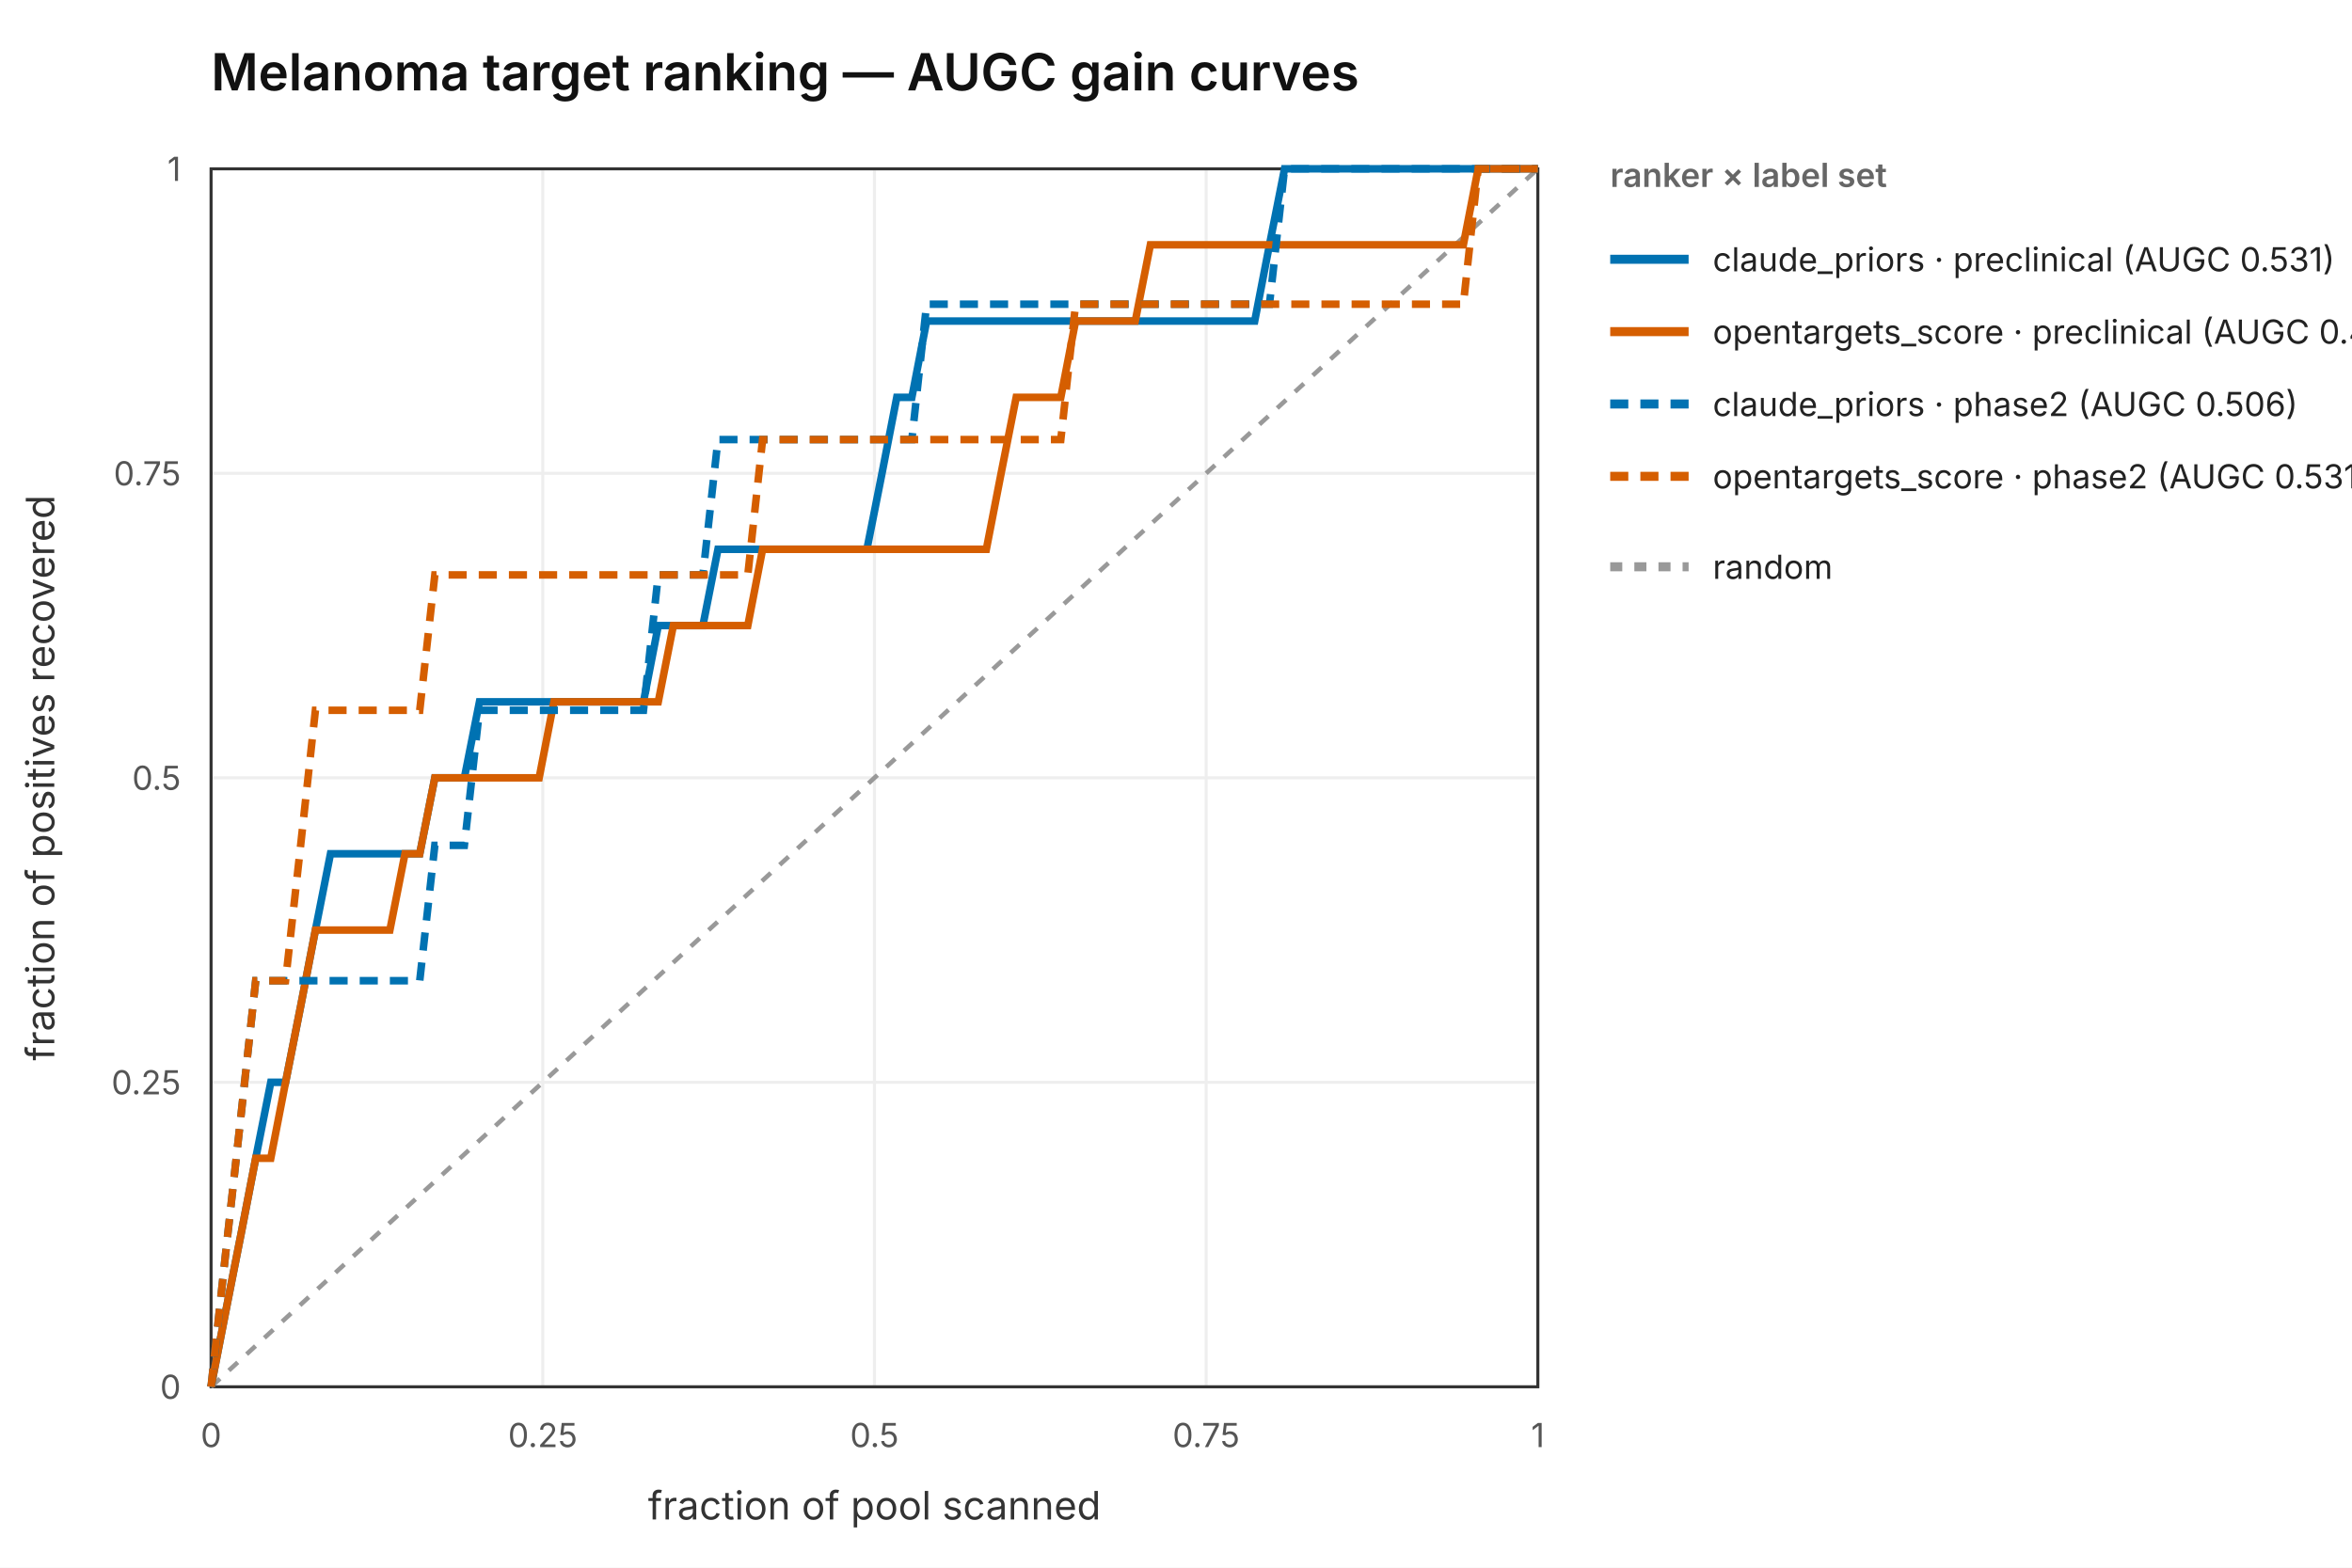
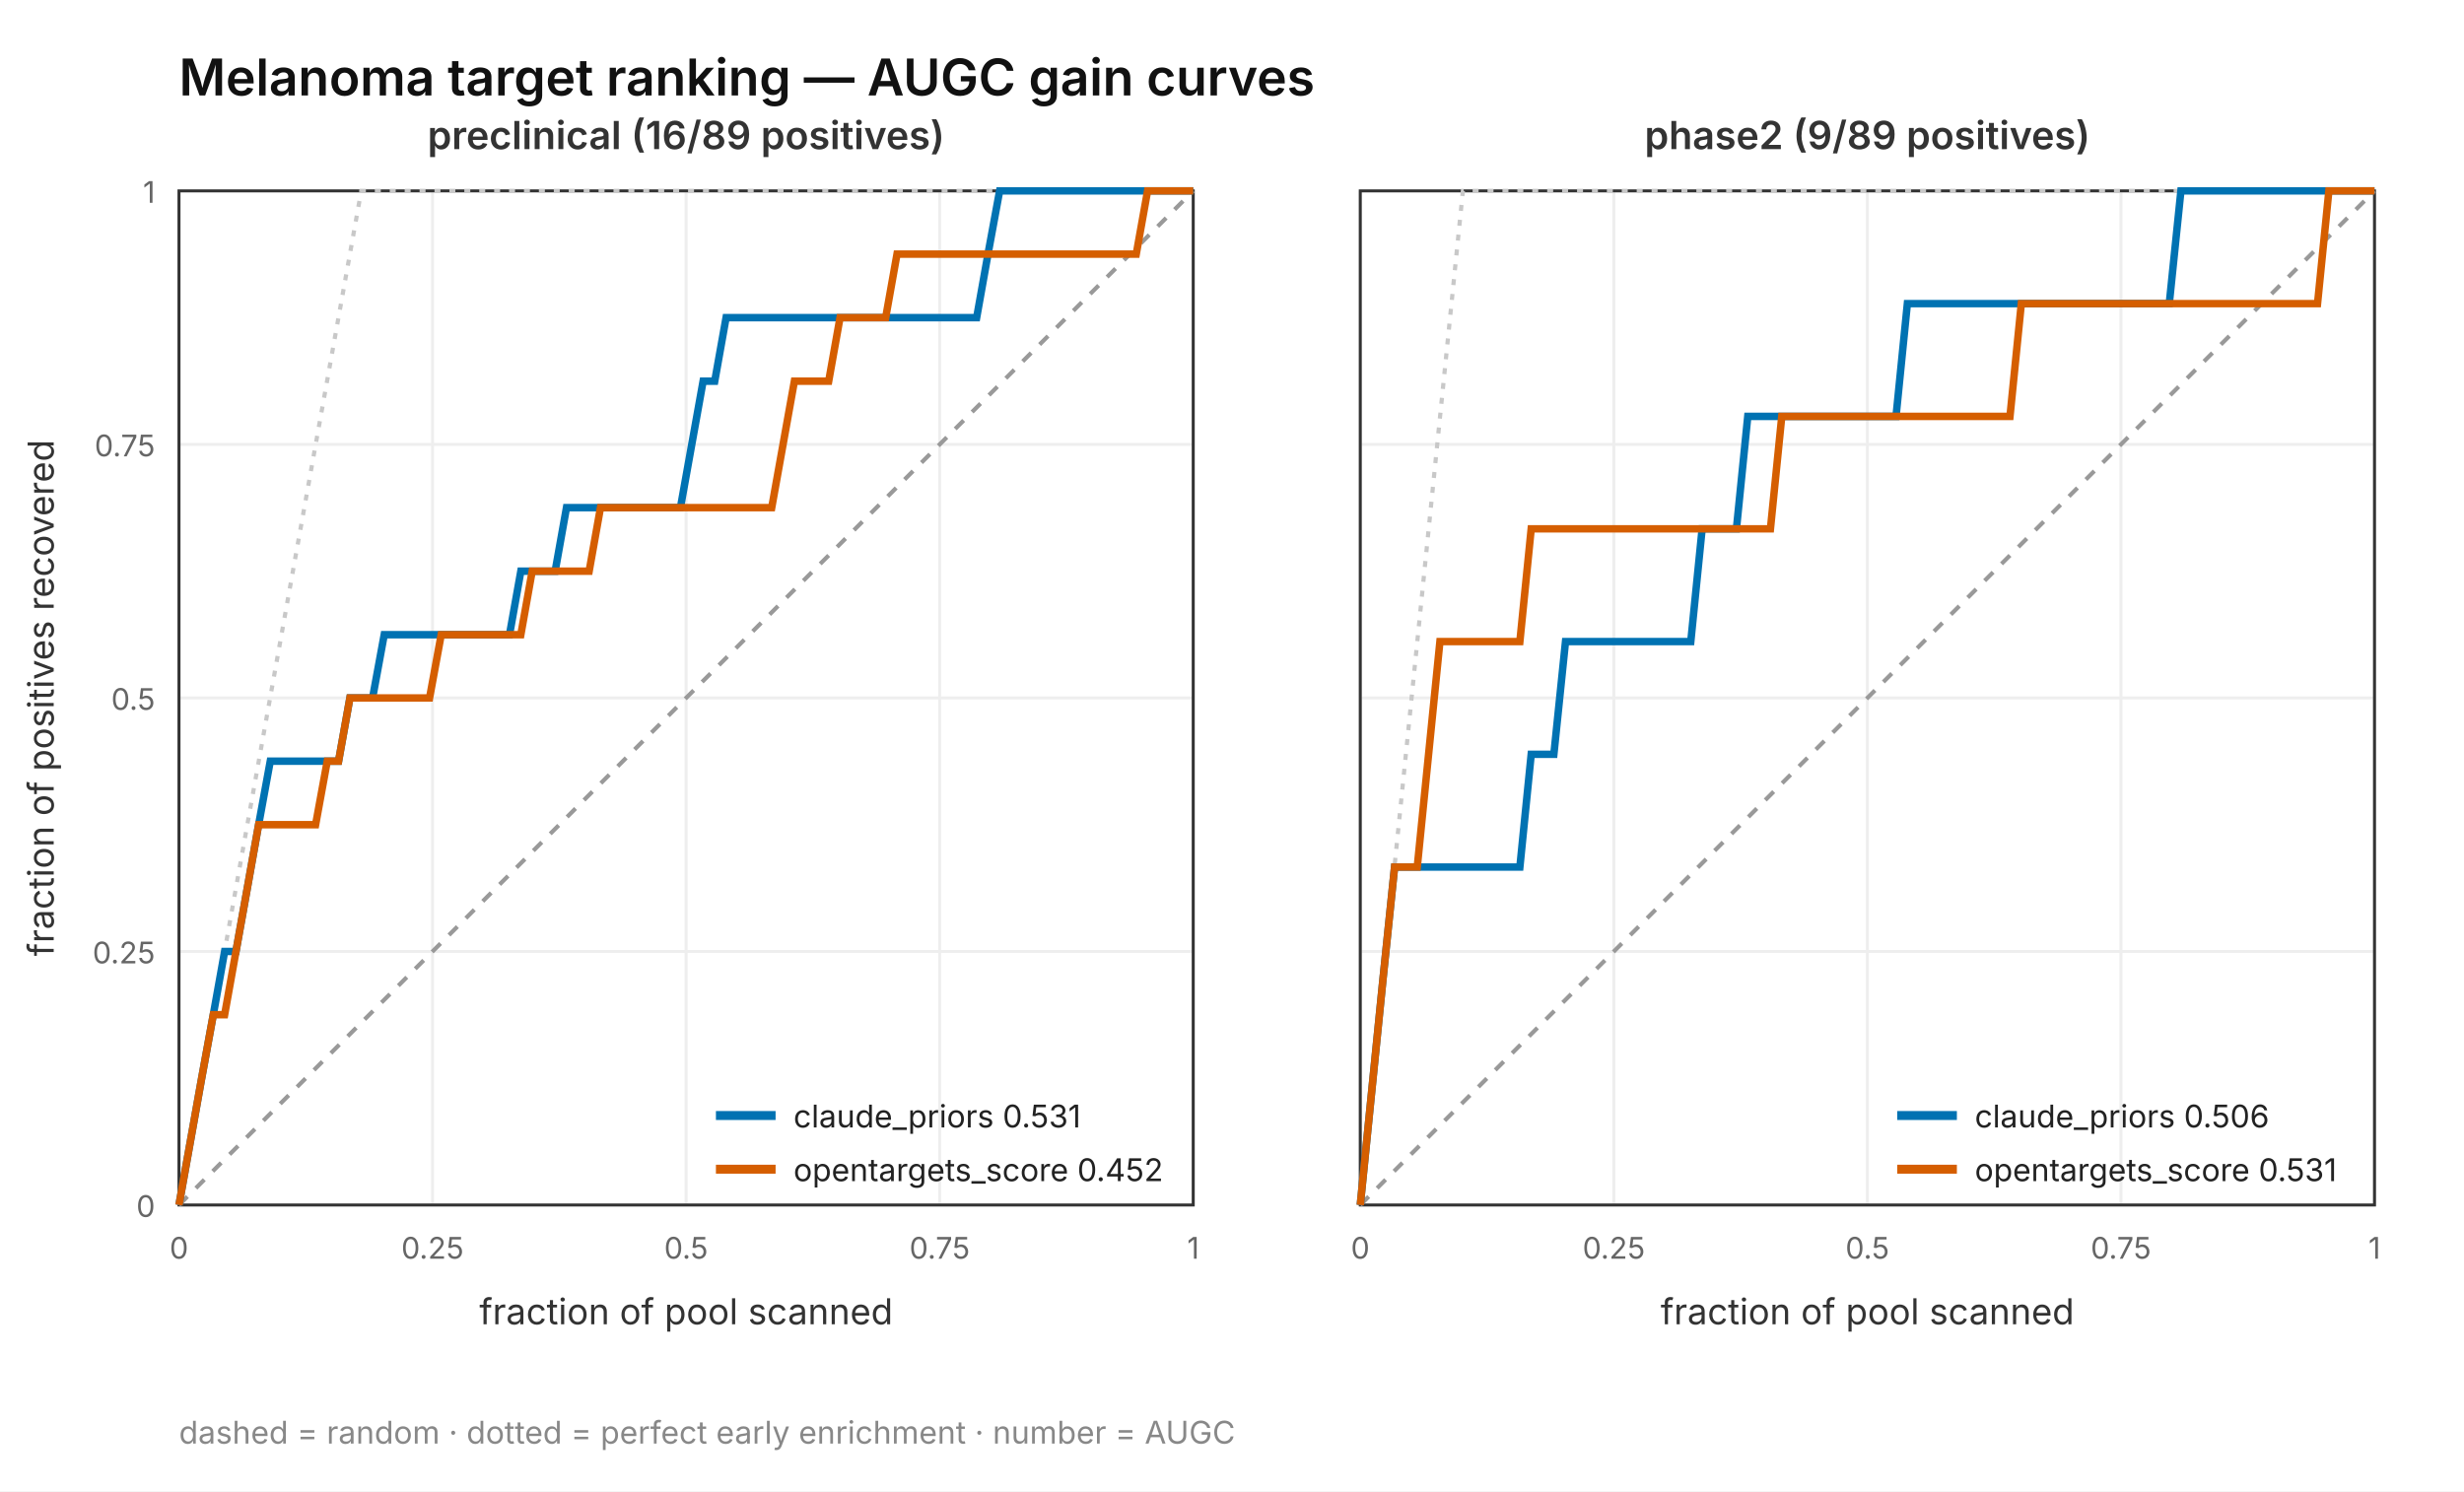
- <svg xmlns="http://www.w3.org/2000/svg" width="780" height="520" viewBox="0 0 780 520" font-family="system-ui,-apple-system,sans-serif">
-   <rect width="780" height="520" fill="white" />
-   <text x="70" y="30" font-size="17" font-weight="600" fill="#111">Melanoma target ranking — AUGC gain curves</text>
-   <line x1="70.0" y1="56" x2="70.0" y2="460" stroke="#eee" stroke-width="1" />
-   <line x1="70" y1="460.0" x2="510" y2="460.0" stroke="#eee" stroke-width="1" />
-   <text x="70.0" y="480" font-size="11" text-anchor="middle" fill="#555">0</text>
-   <text x="60" y="464.0" font-size="11" text-anchor="end" fill="#555">0</text>
-   <line x1="180.0" y1="56" x2="180.0" y2="460" stroke="#eee" stroke-width="1" />
-   <line x1="70" y1="359.0" x2="510" y2="359.0" stroke="#eee" stroke-width="1" />
-   <text x="180.0" y="480" font-size="11" text-anchor="middle" fill="#555">0.25</text>
-   <text x="60" y="363.0" font-size="11" text-anchor="end" fill="#555">0.25</text>
-   <line x1="290.0" y1="56" x2="290.0" y2="460" stroke="#eee" stroke-width="1" />
-   <line x1="70" y1="258.0" x2="510" y2="258.0" stroke="#eee" stroke-width="1" />
-   <text x="290.0" y="480" font-size="11" text-anchor="middle" fill="#555">0.5</text>
-   <text x="60" y="262.0" font-size="11" text-anchor="end" fill="#555">0.5</text>
-   <line x1="400.0" y1="56" x2="400.0" y2="460" stroke="#eee" stroke-width="1" />
-   <line x1="70" y1="157.0" x2="510" y2="157.0" stroke="#eee" stroke-width="1" />
-   <text x="400.0" y="480" font-size="11" text-anchor="middle" fill="#555">0.75</text>
-   <text x="60" y="161.0" font-size="11" text-anchor="end" fill="#555">0.75</text>
-   <line x1="510.0" y1="56" x2="510.0" y2="460" stroke="#eee" stroke-width="1" />
-   <line x1="70" y1="56.0" x2="510" y2="56.0" stroke="#eee" stroke-width="1" />
-   <text x="510.0" y="480" font-size="11" text-anchor="middle" fill="#555">1</text>
-   <text x="60" y="60.0" font-size="11" text-anchor="end" fill="#555">1</text>
-   <rect x="70" y="56" width="440" height="404" fill="none" stroke="#333" stroke-width="1" />
-   <text x="290.0" y="504" font-size="13" text-anchor="middle" fill="#333">fraction of pool scanned</text>
-   <text x="18" y="258.0" font-size="13" text-anchor="middle" fill="#333" transform="rotate(-90 18 258.0)">fraction of positives recovered</text>
-   <path d="M70.0,460.0 L510.0,56.0" fill="none" stroke="#999" stroke-width="1.5" stroke-dasharray="4 4" />
-   <path d="M70.0,460.0 L74.9,434.8 L79.9,409.5 L84.8,384.2 L89.8,359.0 L94.7,359.0 L99.7,333.8 L104.6,308.5 L109.6,283.2 L114.5,283.2 L119.4,283.2 L124.4,283.2 L129.3,283.2 L134.3,283.2 L139.2,283.2 L144.2,258.0 L149.1,258.0 L154.0,258.0 L159.0,232.8 L163.9,232.8 L168.9,232.8 L173.8,232.8 L178.8,232.8 L183.7,232.8 L188.7,232.8 L193.6,232.8 L198.5,232.8 L203.5,232.8 L208.4,232.8 L213.4,232.8 L218.3,207.5 L223.3,207.5 L228.2,207.5 L233.1,207.5 L238.1,182.2 L243.0,182.2 L248.0,182.2 L252.9,182.2 L257.9,182.2 L262.8,182.2 L267.8,182.2 L272.7,182.2 L277.6,182.2 L282.6,182.2 L287.5,182.2 L292.5,157.0 L297.4,131.8 L302.4,131.8 L307.3,106.5 L312.2,106.5 L317.2,106.5 L322.1,106.5 L327.1,106.5 L332.0,106.5 L337.0,106.5 L341.9,106.5 L346.9,106.5 L351.8,106.5 L356.7,106.5 L361.7,106.5 L366.6,106.5 L371.6,106.5 L376.5,106.5 L381.5,106.5 L386.4,106.5 L391.3,106.5 L396.3,106.5 L401.2,106.5 L406.2,106.5 L411.1,106.5 L416.1,106.5 L421.0,81.2 L426.0,56.0 L430.9,56.0 L435.8,56.0 L440.8,56.0 L445.7,56.0 L450.7,56.0 L455.6,56.0 L460.6,56.0 L465.5,56.0 L470.4,56.0 L475.4,56.0 L480.3,56.0 L485.3,56.0 L490.2,56.0 L495.2,56.0 L500.1,56.0 L505.1,56.0 L510.0,56.0" fill="none" stroke="#0072B2" stroke-width="2.5" />
-   <path d="M70.0,460.0 L74.9,434.8 L79.9,409.5 L84.8,384.2 L89.8,384.2 L94.7,359.0 L99.7,333.8 L104.6,308.5 L109.6,308.5 L114.5,308.5 L119.4,308.5 L124.4,308.5 L129.3,308.5 L134.3,283.2 L139.2,283.2 L144.2,258.0 L149.1,258.0 L154.0,258.0 L159.0,258.0 L163.9,258.0 L168.9,258.0 L173.8,258.0 L178.8,258.0 L183.7,232.8 L188.7,232.8 L193.6,232.8 L198.5,232.8 L203.5,232.8 L208.4,232.8 L213.4,232.8 L218.3,232.8 L223.3,207.5 L228.2,207.5 L233.1,207.5 L238.1,207.5 L243.0,207.5 L248.0,207.5 L252.9,182.2 L257.9,182.2 L262.8,182.2 L267.8,182.2 L272.7,182.2 L277.6,182.2 L282.6,182.2 L287.5,182.2 L292.5,182.2 L297.4,182.2 L302.4,182.2 L307.3,182.2 L312.2,182.2 L317.2,182.2 L322.1,182.2 L327.1,182.2 L332.0,157.0 L337.0,131.8 L341.9,131.8 L346.9,131.8 L351.8,131.8 L356.7,106.5 L361.7,106.5 L366.6,106.5 L371.6,106.5 L376.5,106.5 L381.5,81.2 L386.4,81.2 L391.3,81.2 L396.3,81.2 L401.2,81.2 L406.2,81.2 L411.1,81.2 L416.1,81.2 L421.0,81.2 L426.0,81.2 L430.9,81.2 L435.8,81.2 L440.8,81.2 L445.7,81.2 L450.7,81.2 L455.6,81.2 L460.6,81.2 L465.5,81.2 L470.4,81.2 L475.4,81.2 L480.3,81.2 L485.3,81.2 L490.2,56.0 L495.2,56.0 L500.1,56.0 L505.1,56.0 L510.0,56.0" fill="none" stroke="#D55E00" stroke-width="2.5" />
-   <path d="M70.0,460.0 L74.9,415.1 L79.9,370.2 L84.8,325.3 L89.8,325.3 L94.7,325.3 L99.7,325.3 L104.6,325.3 L109.6,325.3 L114.5,325.3 L119.4,325.3 L124.4,325.3 L129.3,325.3 L134.3,325.3 L139.2,325.3 L144.2,280.4 L149.1,280.4 L154.0,280.4 L159.0,235.6 L163.9,235.6 L168.9,235.6 L173.8,235.6 L178.8,235.6 L183.7,235.6 L188.7,235.6 L193.6,235.6 L198.5,235.6 L203.5,235.6 L208.4,235.6 L213.4,235.6 L218.3,190.7 L223.3,190.7 L228.2,190.7 L233.1,190.7 L238.1,145.8 L243.0,145.8 L248.0,145.8 L252.9,145.8 L257.9,145.8 L262.8,145.8 L267.8,145.8 L272.7,145.8 L277.6,145.8 L282.6,145.8 L287.5,145.8 L292.5,145.8 L297.4,145.8 L302.4,145.8 L307.3,100.9 L312.2,100.9 L317.2,100.9 L322.1,100.9 L327.1,100.9 L332.0,100.9 L337.0,100.9 L341.9,100.9 L346.9,100.9 L351.8,100.9 L356.7,100.9 L361.7,100.9 L366.6,100.9 L371.6,100.9 L376.5,100.9 L381.5,100.9 L386.4,100.9 L391.3,100.9 L396.3,100.9 L401.2,100.9 L406.2,100.9 L411.1,100.9 L416.1,100.9 L421.0,100.9 L426.0,56.0 L430.9,56.0 L435.8,56.0 L440.8,56.0 L445.7,56.0 L450.7,56.0 L455.6,56.0 L460.6,56.0 L465.5,56.0 L470.4,56.0 L475.4,56.0 L480.3,56.0 L485.3,56.0 L490.2,56.0 L495.2,56.0 L500.1,56.0 L505.1,56.0 L510.0,56.0" fill="none" stroke="#0072B2" stroke-width="2.5" stroke-dasharray="6 4" />
-   <path d="M70.0,460.0 L74.9,415.1 L79.9,370.2 L84.8,325.3 L89.8,325.3 L94.7,325.3 L99.7,280.4 L104.6,235.6 L109.6,235.6 L114.5,235.6 L119.4,235.6 L124.4,235.6 L129.3,235.6 L134.3,235.6 L139.2,235.6 L144.2,190.7 L149.1,190.7 L154.0,190.7 L159.0,190.7 L163.9,190.7 L168.9,190.7 L173.8,190.7 L178.8,190.7 L183.7,190.7 L188.7,190.7 L193.6,190.7 L198.5,190.7 L203.5,190.7 L208.4,190.7 L213.4,190.7 L218.3,190.7 L223.3,190.7 L228.2,190.7 L233.1,190.7 L238.1,190.7 L243.0,190.7 L248.0,190.7 L252.9,145.8 L257.9,145.8 L262.8,145.8 L267.8,145.8 L272.7,145.8 L277.6,145.8 L282.6,145.8 L287.5,145.8 L292.5,145.8 L297.4,145.8 L302.4,145.8 L307.3,145.8 L312.2,145.8 L317.2,145.8 L322.1,145.8 L327.1,145.8 L332.0,145.8 L337.0,145.8 L341.9,145.8 L346.9,145.8 L351.8,145.8 L356.7,100.9 L361.7,100.9 L366.6,100.9 L371.6,100.9 L376.5,100.9 L381.5,100.9 L386.4,100.9 L391.3,100.9 L396.3,100.9 L401.2,100.9 L406.2,100.9 L411.1,100.9 L416.1,100.9 L421.0,100.9 L426.0,100.9 L430.9,100.9 L435.8,100.9 L440.8,100.9 L445.7,100.9 L450.7,100.9 L455.6,100.9 L460.6,100.9 L465.5,100.9 L470.4,100.9 L475.4,100.9 L480.3,100.9 L485.3,100.9 L490.2,56.0 L495.2,56.0 L500.1,56.0 L505.1,56.0 L510.0,56.0" fill="none" stroke="#D55E00" stroke-width="2.5" stroke-dasharray="6 4" />
-   <text x="534" y="62" font-size="11" font-weight="600" fill="#666">ranker × label set</text>
-   <line x1="534" y1="86" x2="560" y2="86" stroke="#0072B2" stroke-width="3" />
-   <text x="568" y="90" font-size="11" fill="#222">claude_priors · preclinical  (AUGC 0.531)</text>
-   <line x1="534" y1="110" x2="560" y2="110" stroke="#D55E00" stroke-width="3" />
-   <text x="568" y="114" font-size="11" fill="#222">opentargets_score · preclinical  (AUGC 0.452)</text>
-   <line x1="534" y1="134" x2="560" y2="134" stroke="#0072B2" stroke-width="3" stroke-dasharray="6 4" />
-   <text x="568" y="138" font-size="11" fill="#222">claude_priors · phase2  (AUGC 0.506)</text>
-   <line x1="534" y1="158" x2="560" y2="158" stroke="#D55E00" stroke-width="3" stroke-dasharray="6 4" />
-   <text x="568" y="162" font-size="11" fill="#222">opentargets_score · phase2  (AUGC 0.531)</text>
-   <line x1="534" y1="188" x2="560" y2="188" stroke="#999" stroke-width="3" stroke-dasharray="4 4" />
-   <text x="568" y="192" font-size="11" fill="#222">random</text>
+ <svg xmlns="http://www.w3.org/2000/svg" width="826" height="500" viewBox="0 0 826 500" font-family="system-ui,-apple-system,sans-serif">
+   <rect width="826" height="500" fill="white" />
+   <text x="60" y="32" font-size="17" font-weight="600" fill="#111">Melanoma target ranking — AUGC gain curves</text>
+   <text x="230.0" y="50" font-size="13" font-weight="600" text-anchor="middle" fill="#333">preclinical  (16/89 positives)</text>
+   <line x1="60.0" y1="64" x2="60.0" y2="404" stroke="#eee" stroke-width="1" />
+   <line x1="60" y1="404.0" x2="400" y2="404.0" stroke="#eee" stroke-width="1" />
+   <text x="60.0" y="422" font-size="10" text-anchor="middle" fill="#666">0</text>
+   <text x="52" y="408.0" font-size="10" text-anchor="end" fill="#666">0</text>
+   <line x1="145.0" y1="64" x2="145.0" y2="404" stroke="#eee" stroke-width="1" />
+   <line x1="60" y1="319.0" x2="400" y2="319.0" stroke="#eee" stroke-width="1" />
+   <text x="145.0" y="422" font-size="10" text-anchor="middle" fill="#666">0.25</text>
+   <text x="52" y="323.0" font-size="10" text-anchor="end" fill="#666">0.25</text>
+   <line x1="230.0" y1="64" x2="230.0" y2="404" stroke="#eee" stroke-width="1" />
+   <line x1="60" y1="234.0" x2="400" y2="234.0" stroke="#eee" stroke-width="1" />
+   <text x="230.0" y="422" font-size="10" text-anchor="middle" fill="#666">0.5</text>
+   <text x="52" y="238.0" font-size="10" text-anchor="end" fill="#666">0.5</text>
+   <line x1="315.0" y1="64" x2="315.0" y2="404" stroke="#eee" stroke-width="1" />
+   <line x1="60" y1="149.0" x2="400" y2="149.0" stroke="#eee" stroke-width="1" />
+   <text x="315.0" y="422" font-size="10" text-anchor="middle" fill="#666">0.75</text>
+   <text x="52" y="153.0" font-size="10" text-anchor="end" fill="#666">0.75</text>
+   <line x1="400.0" y1="64" x2="400.0" y2="404" stroke="#eee" stroke-width="1" />
+   <line x1="60" y1="64.0" x2="400" y2="64.0" stroke="#eee" stroke-width="1" />
+   <text x="400.0" y="422" font-size="10" text-anchor="middle" fill="#666">1</text>
+   <text x="52" y="68.0" font-size="10" text-anchor="end" fill="#666">1</text>
+   <rect x="60" y="64" width="340" height="340" fill="none" stroke="#333" stroke-width="1" />
+   <path d="M60.0,404.0 L400.0,64.0" fill="none" stroke="#999" stroke-width="1.4" stroke-dasharray="4 4" />
+   <path d="M60.0,404.0 L121.1,64.0 L400.0,64.0" fill="none" stroke="#c8c8c8" stroke-width="1.4" stroke-dasharray="2 3" />
+   <path d="M60.0,404.0 L63.8,382.8 L67.6,361.5 L71.5,340.2 L75.3,319.0 L79.1,319.0 L82.9,297.8 L86.7,276.5 L90.6,255.2 L94.4,255.2 L98.2,255.2 L102.0,255.2 L105.8,255.2 L109.7,255.2 L113.5,255.2 L117.3,234.0 L121.1,234.0 L124.9,234.0 L128.8,212.8 L132.6,212.8 L136.4,212.8 L140.2,212.8 L144.0,212.8 L147.9,212.8 L151.7,212.8 L155.5,212.8 L159.3,212.8 L163.1,212.8 L167.0,212.8 L170.8,212.8 L174.6,191.5 L178.4,191.5 L182.2,191.5 L186.1,191.5 L189.9,170.2 L193.7,170.2 L197.5,170.2 L201.3,170.2 L205.2,170.2 L209.0,170.2 L212.8,170.2 L216.6,170.2 L220.4,170.2 L224.3,170.2 L228.1,170.2 L231.9,149.0 L235.7,127.8 L239.6,127.8 L243.4,106.5 L247.2,106.5 L251.0,106.5 L254.8,106.5 L258.7,106.5 L262.5,106.5 L266.3,106.5 L270.1,106.5 L273.9,106.5 L277.8,106.5 L281.6,106.5 L285.4,106.5 L289.2,106.5 L293.0,106.5 L296.9,106.5 L300.7,106.5 L304.5,106.5 L308.3,106.5 L312.1,106.5 L316.0,106.5 L319.8,106.5 L323.6,106.5 L327.4,106.5 L331.2,85.2 L335.1,64.0 L338.9,64.0 L342.7,64.0 L346.5,64.0 L350.3,64.0 L354.2,64.0 L358.0,64.0 L361.8,64.0 L365.6,64.0 L369.4,64.0 L373.3,64.0 L377.1,64.0 L380.9,64.0 L384.7,64.0 L388.5,64.0 L392.4,64.0 L396.2,64.0 L400.0,64.0" fill="none" stroke="#0072B2" stroke-width="2.5" />
+   <path d="M60.0,404.0 L63.8,382.8 L67.6,361.5 L71.5,340.2 L75.3,340.2 L79.1,319.0 L82.9,297.8 L86.7,276.5 L90.6,276.5 L94.4,276.5 L98.2,276.5 L102.0,276.5 L105.8,276.5 L109.7,255.2 L113.5,255.2 L117.3,234.0 L121.1,234.0 L124.9,234.0 L128.8,234.0 L132.6,234.0 L136.4,234.0 L140.2,234.0 L144.0,234.0 L147.9,212.8 L151.7,212.8 L155.5,212.8 L159.3,212.8 L163.1,212.8 L167.0,212.8 L170.8,212.8 L174.6,212.8 L178.4,191.5 L182.2,191.5 L186.1,191.5 L189.9,191.5 L193.7,191.5 L197.5,191.5 L201.3,170.2 L205.2,170.2 L209.0,170.2 L212.8,170.2 L216.6,170.2 L220.4,170.2 L224.3,170.2 L228.1,170.2 L231.9,170.2 L235.7,170.2 L239.6,170.2 L243.4,170.2 L247.2,170.2 L251.0,170.2 L254.8,170.2 L258.7,170.2 L262.5,149.0 L266.3,127.8 L270.1,127.8 L273.9,127.8 L277.8,127.8 L281.6,106.5 L285.4,106.5 L289.2,106.5 L293.0,106.5 L296.9,106.5 L300.7,85.2 L304.5,85.2 L308.3,85.2 L312.1,85.2 L316.0,85.2 L319.8,85.2 L323.6,85.2 L327.4,85.2 L331.2,85.2 L335.1,85.2 L338.9,85.2 L342.7,85.2 L346.5,85.2 L350.3,85.2 L354.2,85.2 L358.0,85.2 L361.8,85.2 L365.6,85.2 L369.4,85.2 L373.3,85.2 L377.1,85.2 L380.9,85.2 L384.7,64.0 L388.5,64.0 L392.4,64.0 L396.2,64.0 L400.0,64.0" fill="none" stroke="#D55E00" stroke-width="2.5" />
+   <line x1="240" y1="374" x2="260" y2="374" stroke="#0072B2" stroke-width="3" />
+   <text x="266" y="378" font-size="10.5" fill="#222">claude_priors  0.531</text>
+   <line x1="240" y1="392" x2="260" y2="392" stroke="#D55E00" stroke-width="3" />
+   <text x="266" y="396" font-size="10.5" fill="#222">opentargets_score  0.452</text>
+   <text x="230.0" y="444" font-size="12" text-anchor="middle" fill="#333">fraction of pool scanned</text>
+   <text x="626.0" y="50" font-size="13" font-weight="600" text-anchor="middle" fill="#333">phase2  (9/89 positives)</text>
+   <line x1="456.0" y1="64" x2="456.0" y2="404" stroke="#eee" stroke-width="1" />
+   <line x1="456" y1="404.0" x2="796" y2="404.0" stroke="#eee" stroke-width="1" />
+   <text x="456.0" y="422" font-size="10" text-anchor="middle" fill="#666">0</text>
+   <line x1="541.0" y1="64" x2="541.0" y2="404" stroke="#eee" stroke-width="1" />
+   <line x1="456" y1="319.0" x2="796" y2="319.0" stroke="#eee" stroke-width="1" />
+   <text x="541.0" y="422" font-size="10" text-anchor="middle" fill="#666">0.25</text>
+   <line x1="626.0" y1="64" x2="626.0" y2="404" stroke="#eee" stroke-width="1" />
+   <line x1="456" y1="234.0" x2="796" y2="234.0" stroke="#eee" stroke-width="1" />
+   <text x="626.0" y="422" font-size="10" text-anchor="middle" fill="#666">0.5</text>
+   <line x1="711.0" y1="64" x2="711.0" y2="404" stroke="#eee" stroke-width="1" />
+   <line x1="456" y1="149.0" x2="796" y2="149.0" stroke="#eee" stroke-width="1" />
+   <text x="711.0" y="422" font-size="10" text-anchor="middle" fill="#666">0.75</text>
+   <line x1="796.0" y1="64" x2="796.0" y2="404" stroke="#eee" stroke-width="1" />
+   <line x1="456" y1="64.0" x2="796" y2="64.0" stroke="#eee" stroke-width="1" />
+   <text x="796.0" y="422" font-size="10" text-anchor="middle" fill="#666">1</text>
+   <rect x="456" y="64" width="340" height="340" fill="none" stroke="#333" stroke-width="1" />
+   <path d="M456.0,404.0 L796.0,64.0" fill="none" stroke="#999" stroke-width="1.4" stroke-dasharray="4 4" />
+   <path d="M456.0,404.0 L490.4,64.0 L796.0,64.0" fill="none" stroke="#c8c8c8" stroke-width="1.4" stroke-dasharray="2 3" />
+   <path d="M456.0,404.0 L459.8,366.2 L463.6,328.4 L467.5,290.7 L471.3,290.7 L475.1,290.7 L478.9,290.7 L482.7,290.7 L486.6,290.7 L490.4,290.7 L494.2,290.7 L498.0,290.7 L501.8,290.7 L505.7,290.7 L509.5,290.7 L513.3,252.9 L517.1,252.9 L520.9,252.9 L524.8,215.1 L528.6,215.1 L532.4,215.1 L536.2,215.1 L540.0,215.1 L543.9,215.1 L547.7,215.1 L551.5,215.1 L555.3,215.1 L559.1,215.1 L563.0,215.1 L566.8,215.1 L570.6,177.3 L574.4,177.3 L578.2,177.3 L582.1,177.3 L585.9,139.6 L589.7,139.6 L593.5,139.6 L597.3,139.6 L601.2,139.6 L605.0,139.6 L608.8,139.6 L612.6,139.6 L616.4,139.6 L620.3,139.6 L624.1,139.6 L627.9,139.6 L631.7,139.6 L635.6,139.6 L639.4,101.8 L643.2,101.8 L647.0,101.8 L650.8,101.8 L654.7,101.8 L658.5,101.8 L662.3,101.8 L666.1,101.8 L669.9,101.8 L673.8,101.8 L677.6,101.8 L681.4,101.8 L685.2,101.8 L689.0,101.8 L692.9,101.8 L696.7,101.8 L700.5,101.8 L704.3,101.8 L708.1,101.8 L712.0,101.8 L715.8,101.8 L719.6,101.8 L723.4,101.8 L727.2,101.8 L731.1,64.0 L734.9,64.0 L738.7,64.0 L742.5,64.0 L746.3,64.0 L750.2,64.0 L754.0,64.0 L757.8,64.0 L761.6,64.0 L765.4,64.0 L769.3,64.0 L773.1,64.0 L776.9,64.0 L780.7,64.0 L784.5,64.0 L788.4,64.0 L792.2,64.0 L796.0,64.0" fill="none" stroke="#0072B2" stroke-width="2.5" />
+   <path d="M456.0,404.0 L459.8,366.2 L463.6,328.4 L467.5,290.7 L471.3,290.7 L475.1,290.7 L478.9,252.9 L482.7,215.1 L486.6,215.1 L490.4,215.1 L494.2,215.1 L498.0,215.1 L501.8,215.1 L505.7,215.1 L509.5,215.1 L513.3,177.3 L517.1,177.3 L520.9,177.3 L524.8,177.3 L528.6,177.3 L532.4,177.3 L536.2,177.3 L540.0,177.3 L543.9,177.3 L547.7,177.3 L551.5,177.3 L555.3,177.3 L559.1,177.3 L563.0,177.3 L566.8,177.3 L570.6,177.3 L574.4,177.3 L578.2,177.3 L582.1,177.3 L585.9,177.3 L589.7,177.3 L593.5,177.3 L597.3,139.6 L601.2,139.6 L605.0,139.6 L608.8,139.6 L612.6,139.6 L616.4,139.6 L620.3,139.6 L624.1,139.6 L627.9,139.6 L631.7,139.6 L635.6,139.6 L639.4,139.6 L643.2,139.6 L647.0,139.6 L650.8,139.6 L654.7,139.6 L658.5,139.6 L662.3,139.6 L666.1,139.6 L669.9,139.6 L673.8,139.6 L677.6,101.8 L681.4,101.8 L685.2,101.8 L689.0,101.8 L692.9,101.8 L696.7,101.8 L700.5,101.8 L704.3,101.8 L708.1,101.8 L712.0,101.8 L715.8,101.8 L719.6,101.8 L723.4,101.8 L727.2,101.8 L731.1,101.8 L734.9,101.8 L738.7,101.8 L742.5,101.8 L746.3,101.8 L750.2,101.8 L754.0,101.8 L757.8,101.8 L761.6,101.8 L765.4,101.8 L769.3,101.8 L773.1,101.8 L776.9,101.8 L780.7,64.0 L784.5,64.0 L788.4,64.0 L792.2,64.0 L796.0,64.0" fill="none" stroke="#D55E00" stroke-width="2.5" />
+   <line x1="636" y1="374" x2="656" y2="374" stroke="#0072B2" stroke-width="3" />
+   <text x="662" y="378" font-size="10.5" fill="#222">claude_priors  0.506</text>
+   <line x1="636" y1="392" x2="656" y2="392" stroke="#D55E00" stroke-width="3" />
+   <text x="662" y="396" font-size="10.5" fill="#222">opentargets_score  0.531</text>
+   <text x="626.0" y="444" font-size="12" text-anchor="middle" fill="#333">fraction of pool scanned</text>
+   <text x="18" y="234.0" font-size="12" text-anchor="middle" fill="#333" transform="rotate(-90 18 234.0)">fraction of positives recovered</text>
+   <text x="60" y="484" font-size="10.5" fill="#888">dashed = random · dotted = perfect early enrichment · number = AUGC</text>
</svg>
